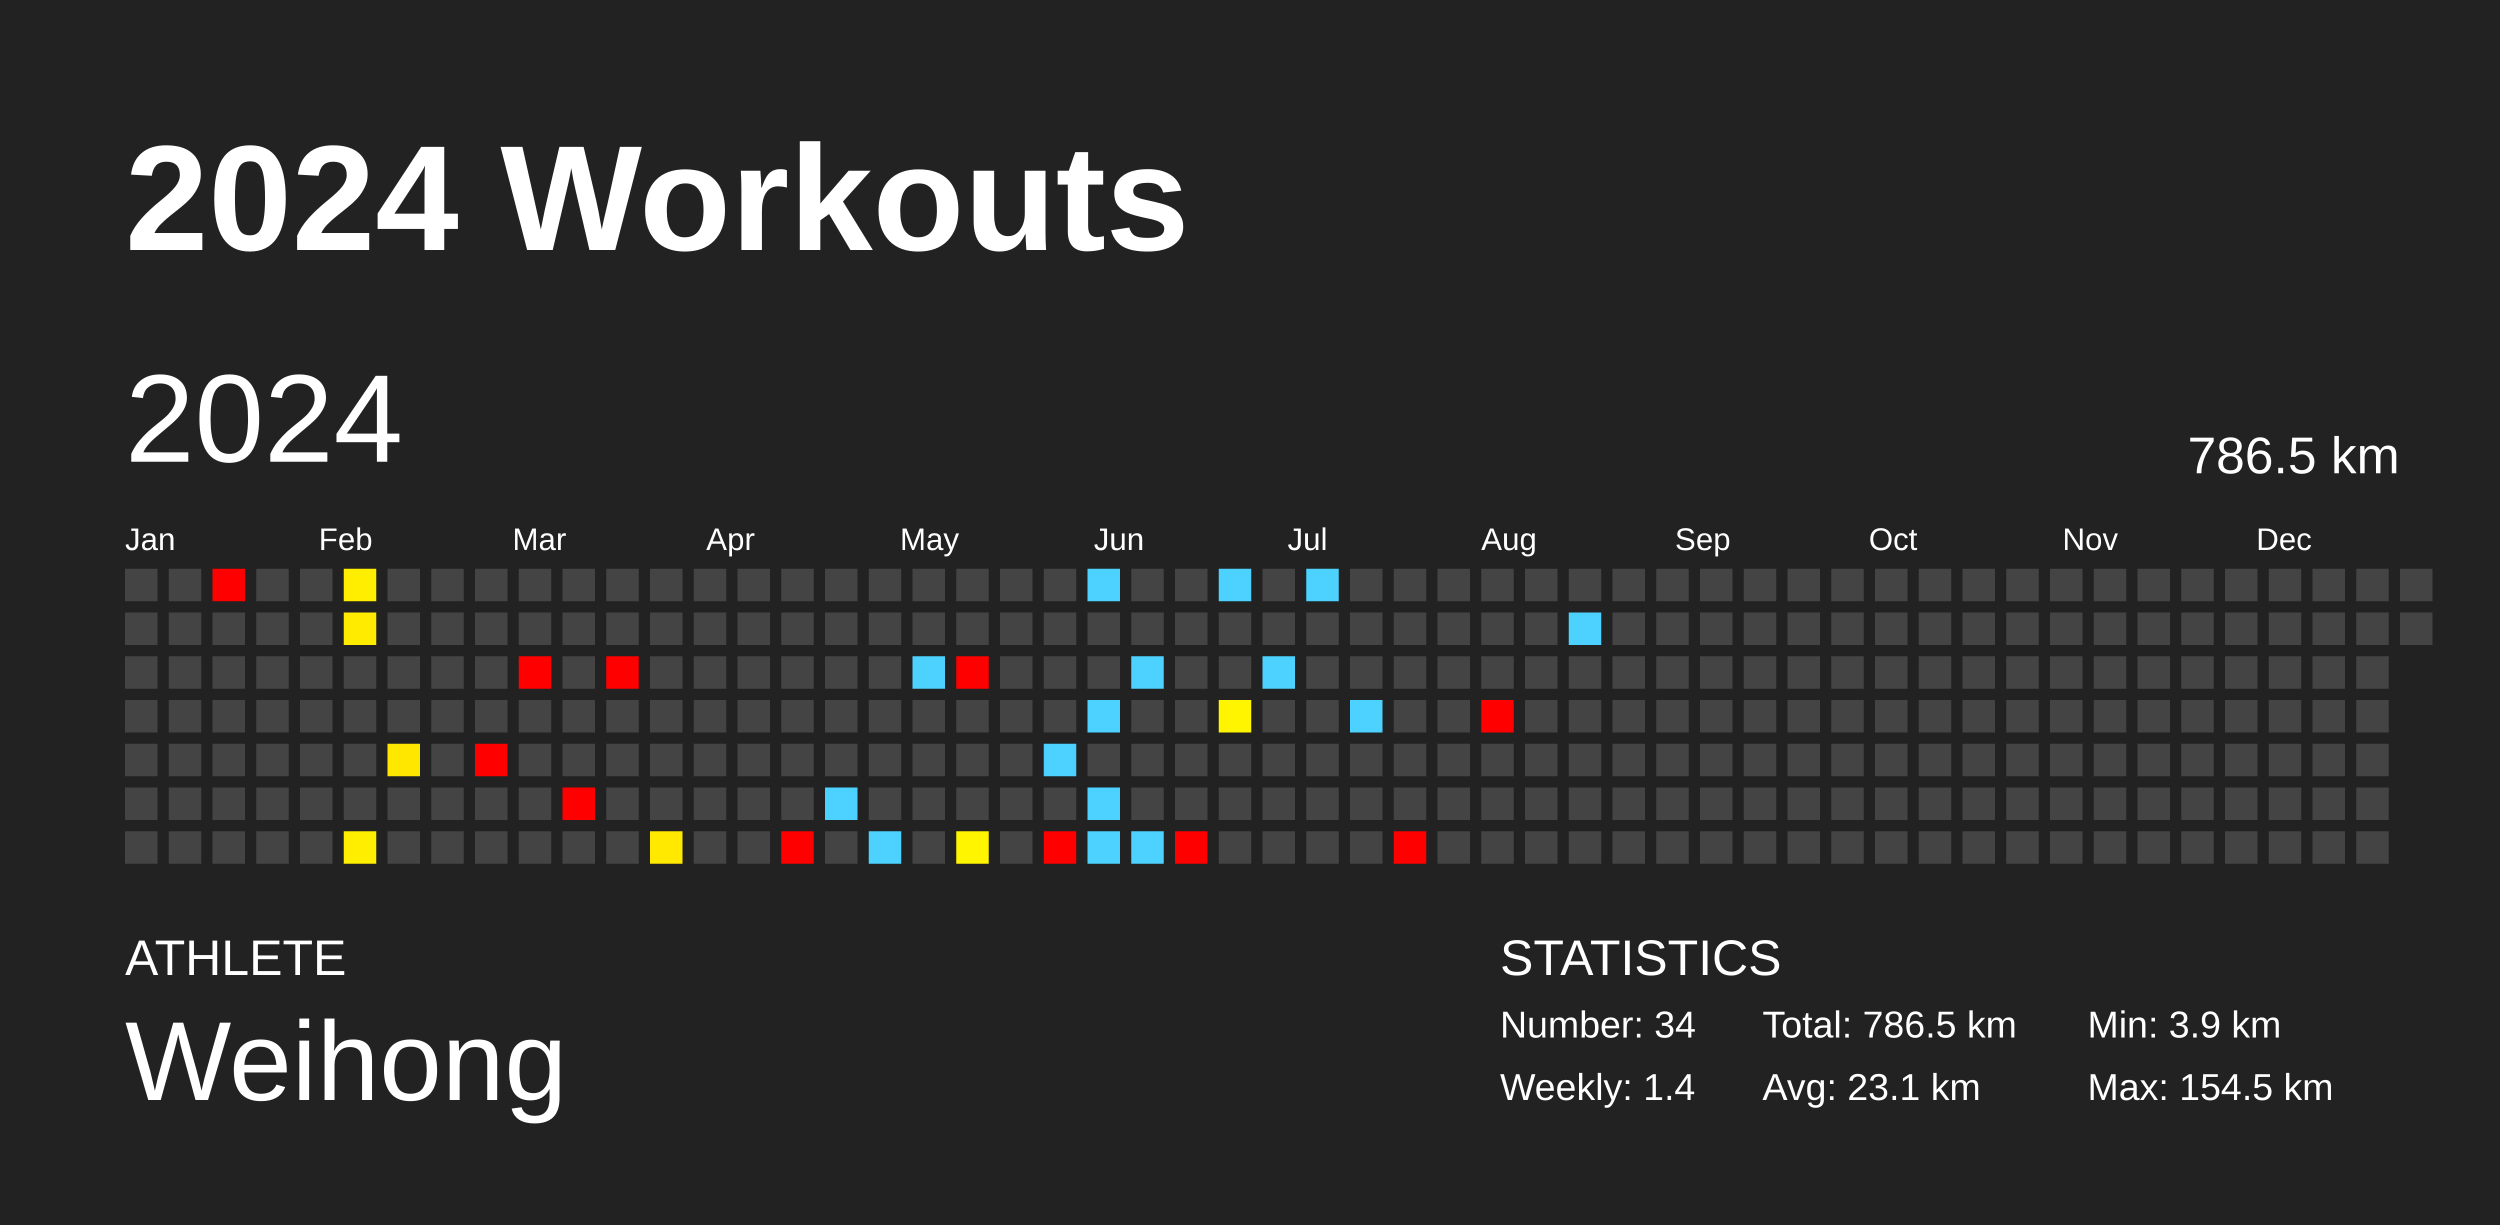
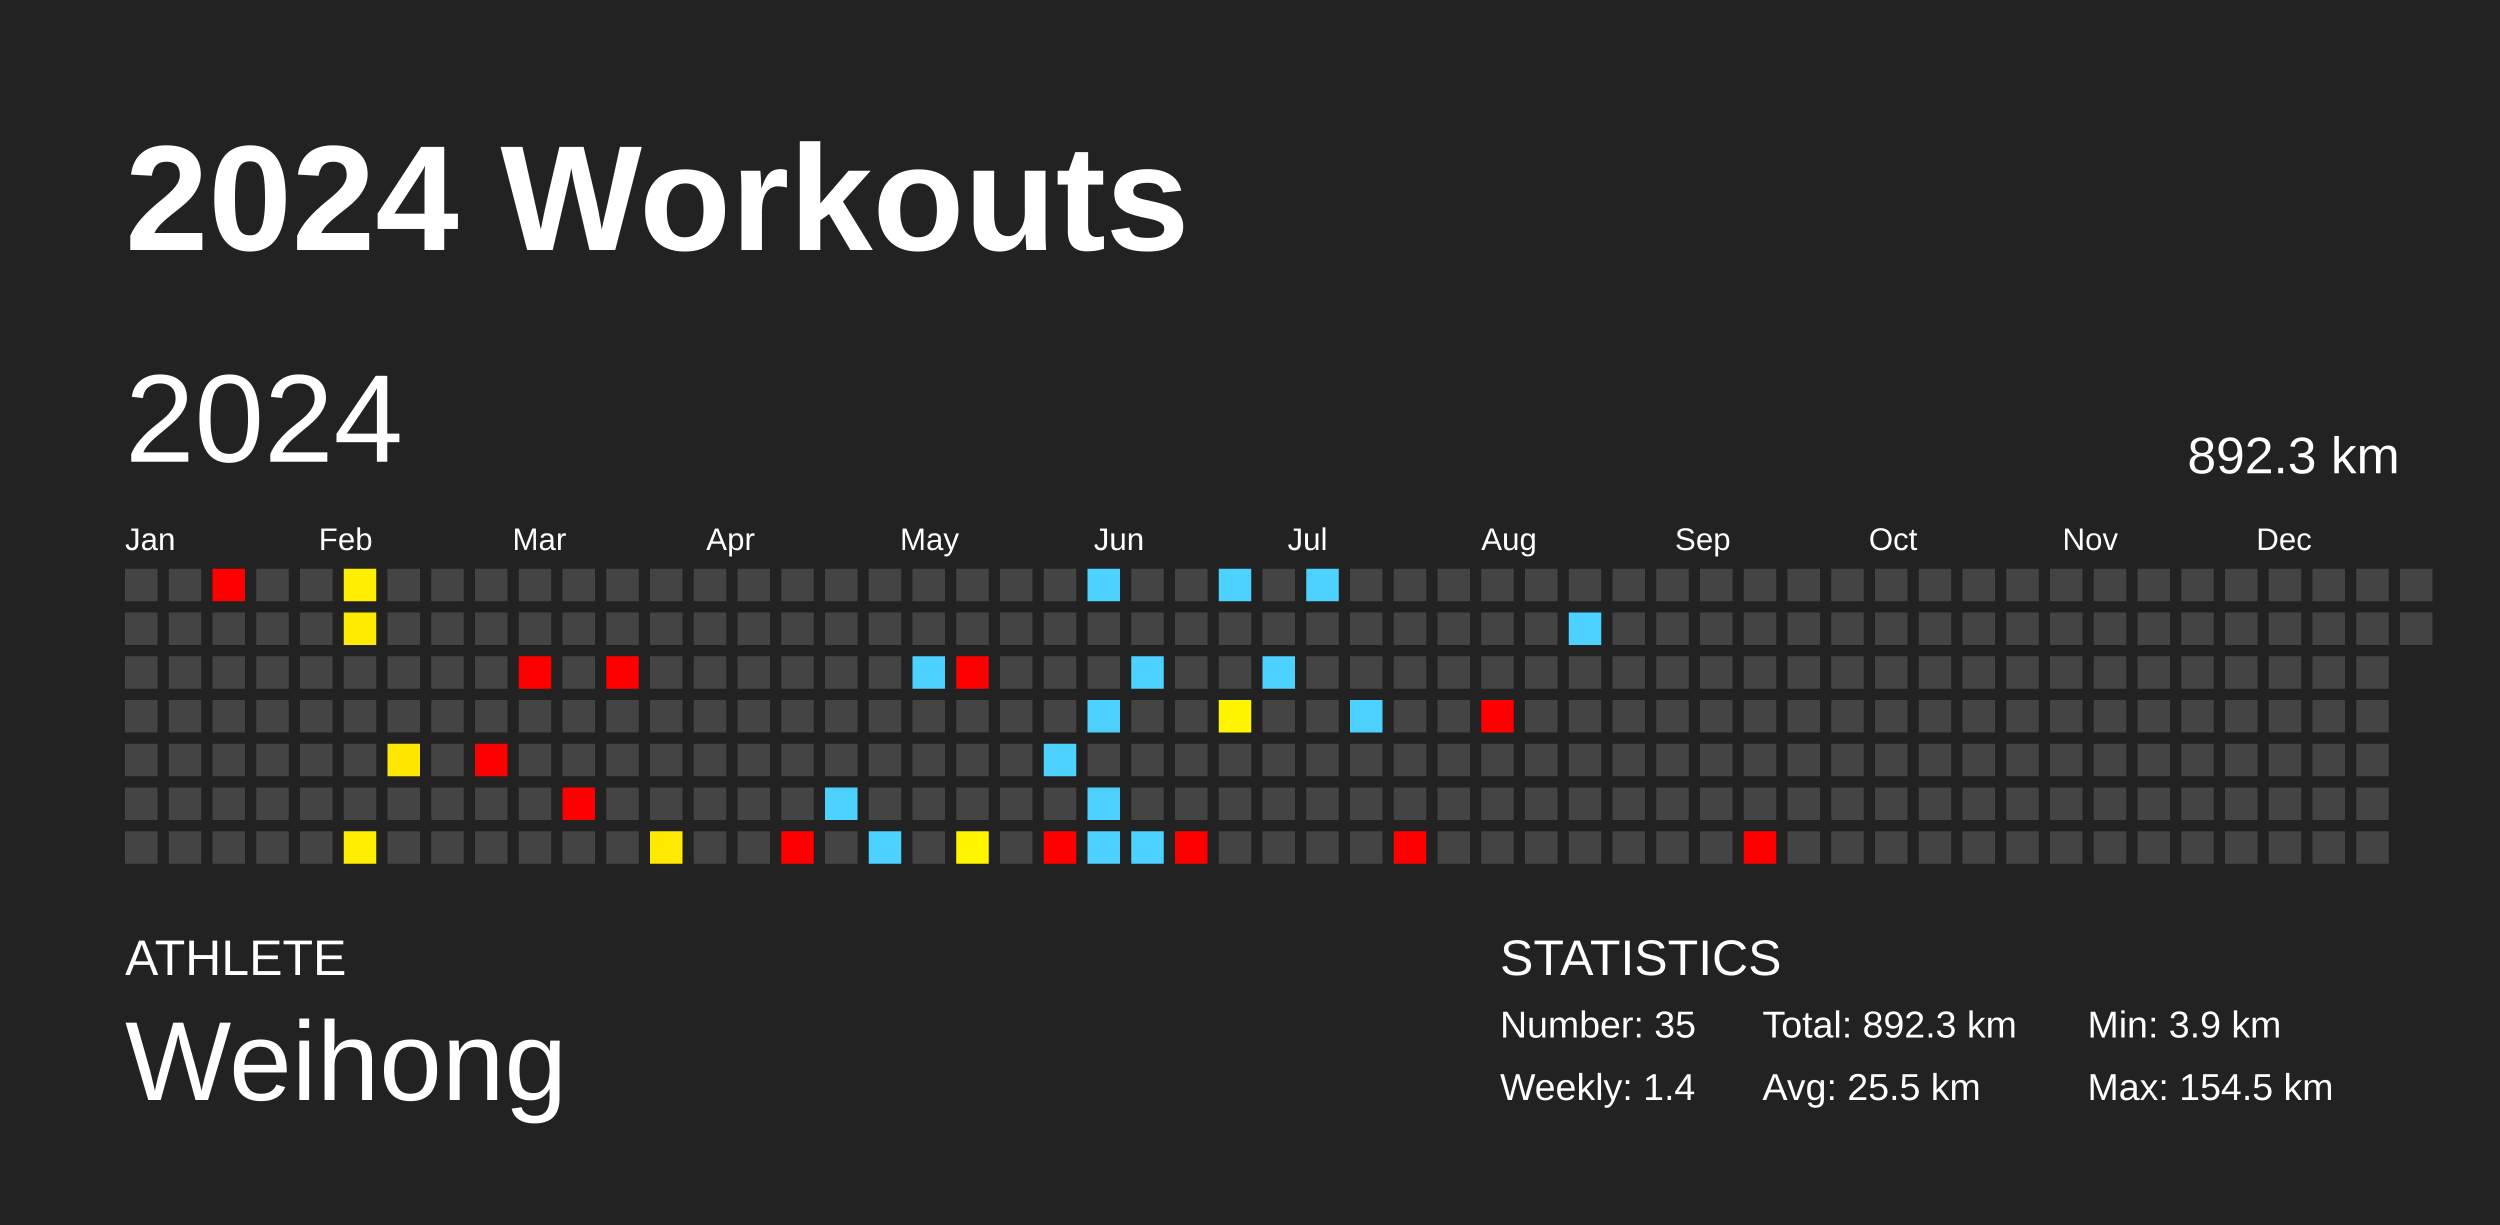
<svg xmlns="http://www.w3.org/2000/svg" baseProfile="full" height="98mm" version="1.1" viewBox="0,0,200,98" width="200mm">
  <defs />
  <rect fill="#222222" height="98" width="200" x="0" y="0" />
  <text fill="#FFFFFF" style="font-size:12px; font-family:Arial; font-weight:bold;" x="10" y="20">2024 Workouts</text>
  <text fill="#FFFFFF" style="font-size:4px; font-family:Arial" x="10" y="78">ATHLETE</text>
  <text fill="#FFFFFF" style="font-size:9px; font-family:Arial" x="10" y="88">Weihong</text>
  <text fill="#FFFFFF" style="font-size:4px; font-family:Arial" x="120" y="78">STATISTICS</text>
-   <text fill="#FFFFFF" style="font-size:3px; font-family:Arial" x="120" y="83">Number: 34</text>
+   <text fill="#FFFFFF" style="font-size:3px; font-family:Arial" x="120" y="83">Number: 35</text>
  <text fill="#FFFFFF" style="font-size:3px; font-family:Arial" x="120" y="88">Weekly: 1.4</text>
-   <text fill="#FFFFFF" style="font-size:3px; font-family:Arial" x="141" y="83">Total: 786.5 km</text>
-   <text fill="#FFFFFF" style="font-size:3px; font-family:Arial" x="141" y="88">Avg: 23.1 km</text>
+   <text fill="#FFFFFF" style="font-size:3px; font-family:Arial" x="141" y="83">Total: 892.3 km</text>
+   <text fill="#FFFFFF" style="font-size:3px; font-family:Arial" x="141" y="88">Avg: 25.5 km</text>
  <text fill="#FFFFFF" style="font-size:3px; font-family:Arial" x="167" y="83">Min: 3.9 km</text>
  <text fill="#FFFFFF" style="font-size:3px; font-family:Arial" x="167" y="88">Max: 154.5 km</text>
  <text dominant-baseline="hanging" fill="#FFFFFF" style="font-size:10.0px; font-family:Arial;" x="10" y="30">2024</text>
-   <text dominant-baseline="hanging" fill="#FFFFFF" style="font-size:4.125px; font-family:Arial;" x="175" y="35">786.5 km</text>
+   <text dominant-baseline="hanging" fill="#FFFFFF" style="font-size:4.125px; font-family:Arial;" x="175" y="35">892.3 km</text>
  <text fill="#FFFFFF" style="font-size:2.5px; font-family:Arial" x="10.0" y="44">Jan</text>
  <text fill="#FFFFFF" style="font-size:2.5px; font-family:Arial" x="25.5" y="44">Feb</text>
  <text fill="#FFFFFF" style="font-size:2.5px; font-family:Arial" x="41.0" y="44">Mar</text>
  <text fill="#FFFFFF" style="font-size:2.5px; font-family:Arial" x="56.5" y="44">Apr</text>
  <text fill="#FFFFFF" style="font-size:2.5px; font-family:Arial" x="72.0" y="44">May</text>
  <text fill="#FFFFFF" style="font-size:2.5px; font-family:Arial" x="87.5" y="44">Jun</text>
  <text fill="#FFFFFF" style="font-size:2.5px; font-family:Arial" x="103.0" y="44">Jul</text>
  <text fill="#FFFFFF" style="font-size:2.5px; font-family:Arial" x="118.5" y="44">Aug</text>
  <text fill="#FFFFFF" style="font-size:2.5px; font-family:Arial" x="134.0" y="44">Sep</text>
  <text fill="#FFFFFF" style="font-size:2.5px; font-family:Arial" x="149.5" y="44">Oct</text>
  <text fill="#FFFFFF" style="font-size:2.5px; font-family:Arial" x="165.0" y="44">Nov</text>
  <text fill="#FFFFFF" style="font-size:2.5px; font-family:Arial" x="180.5" y="44">Dec</text>
  <rect fill="#444444" height="2.6" width="2.6" x="10.0" y="45.5" />
  <rect fill="#444444" height="2.6" width="2.6" x="10.0" y="49.0" />
  <rect fill="#444444" height="2.6" width="2.6" x="10.0" y="52.5" />
  <rect fill="#444444" height="2.6" width="2.6" x="10.0" y="56.0" />
  <rect fill="#444444" height="2.6" width="2.6" x="10.0" y="59.5" />
  <rect fill="#444444" height="2.6" width="2.6" x="10.0" y="63.0" />
  <rect fill="#444444" height="2.6" width="2.6" x="10.0" y="66.5" />
  <rect fill="#444444" height="2.6" width="2.6" x="13.5" y="45.5" />
  <rect fill="#444444" height="2.6" width="2.6" x="13.5" y="49.0" />
  <rect fill="#444444" height="2.6" width="2.6" x="13.5" y="52.5" />
  <rect fill="#444444" height="2.6" width="2.6" x="13.5" y="56.0" />
  <rect fill="#444444" height="2.6" width="2.6" x="13.5" y="59.5" />
  <rect fill="#444444" height="2.6" width="2.6" x="13.5" y="63.0" />
  <rect fill="#444444" height="2.6" width="2.6" x="13.5" y="66.5" />
  <rect fill="red" height="2.6" width="2.6" x="17.0" y="45.5" />
  <rect fill="#444444" height="2.6" width="2.6" x="17.0" y="49.0" />
  <rect fill="#444444" height="2.6" width="2.6" x="17.0" y="52.5" />
  <rect fill="#444444" height="2.6" width="2.6" x="17.0" y="56.0" />
  <rect fill="#444444" height="2.6" width="2.6" x="17.0" y="59.5" />
  <rect fill="#444444" height="2.6" width="2.6" x="17.0" y="63.0" />
  <rect fill="#444444" height="2.6" width="2.6" x="17.0" y="66.5" />
  <rect fill="#444444" height="2.6" width="2.6" x="20.5" y="45.5" />
  <rect fill="#444444" height="2.6" width="2.6" x="20.5" y="49.0" />
  <rect fill="#444444" height="2.6" width="2.6" x="20.5" y="52.5" />
  <rect fill="#444444" height="2.6" width="2.6" x="20.5" y="56.0" />
  <rect fill="#444444" height="2.6" width="2.6" x="20.5" y="59.5" />
  <rect fill="#444444" height="2.6" width="2.6" x="20.5" y="63.0" />
  <rect fill="#444444" height="2.6" width="2.6" x="20.5" y="66.5" />
  <rect fill="#444444" height="2.6" width="2.6" x="24.0" y="45.5" />
  <rect fill="#444444" height="2.6" width="2.6" x="24.0" y="49.0" />
  <rect fill="#444444" height="2.6" width="2.6" x="24.0" y="52.5" />
  <rect fill="#444444" height="2.6" width="2.6" x="24.0" y="56.0" />
  <rect fill="#444444" height="2.6" width="2.6" x="24.0" y="59.5" />
  <rect fill="#444444" height="2.6" width="2.6" x="24.0" y="63.0" />
  <rect fill="#444444" height="2.6" width="2.6" x="24.0" y="66.5" />
  <rect fill="#ffee00" height="2.6" width="2.6" x="27.5" y="45.5" />
  <rect fill="#ffeb00" height="2.6" width="2.6" x="27.5" y="49.0" />
  <rect fill="#444444" height="2.6" width="2.6" x="27.5" y="52.5" />
  <rect fill="#444444" height="2.6" width="2.6" x="27.5" y="56.0" />
  <rect fill="#444444" height="2.6" width="2.6" x="27.5" y="59.5" />
  <rect fill="#444444" height="2.6" width="2.6" x="27.5" y="63.0" />
  <rect fill="#ffee00" height="2.6" width="2.6" x="27.5" y="66.5" />
  <rect fill="#444444" height="2.6" width="2.6" x="31.0" y="45.5" />
  <rect fill="#444444" height="2.6" width="2.6" x="31.0" y="49.0" />
  <rect fill="#444444" height="2.6" width="2.6" x="31.0" y="52.5" />
  <rect fill="#444444" height="2.6" width="2.6" x="31.0" y="56.0" />
  <rect fill="#ffe700" height="2.6" width="2.6" x="31.0" y="59.5" />
  <rect fill="#444444" height="2.6" width="2.6" x="31.0" y="63.0" />
  <rect fill="#444444" height="2.6" width="2.6" x="31.0" y="66.5" />
  <rect fill="#444444" height="2.6" width="2.6" x="34.5" y="45.5" />
  <rect fill="#444444" height="2.6" width="2.6" x="34.5" y="49.0" />
  <rect fill="#444444" height="2.6" width="2.6" x="34.5" y="52.5" />
  <rect fill="#444444" height="2.6" width="2.6" x="34.5" y="56.0" />
  <rect fill="#444444" height="2.6" width="2.6" x="34.5" y="59.5" />
  <rect fill="#444444" height="2.6" width="2.6" x="34.5" y="63.0" />
  <rect fill="#444444" height="2.6" width="2.6" x="34.5" y="66.5" />
  <rect fill="#444444" height="2.6" width="2.6" x="38.0" y="45.5" />
  <rect fill="#444444" height="2.6" width="2.6" x="38.0" y="49.0" />
  <rect fill="#444444" height="2.6" width="2.6" x="38.0" y="52.5" />
  <rect fill="#444444" height="2.6" width="2.6" x="38.0" y="56.0" />
  <rect fill="red" height="2.6" width="2.6" x="38.0" y="59.5" />
  <rect fill="#444444" height="2.6" width="2.6" x="38.0" y="63.0" />
  <rect fill="#444444" height="2.6" width="2.6" x="38.0" y="66.5" />
  <rect fill="#444444" height="2.6" width="2.6" x="41.5" y="45.5" />
  <rect fill="#444444" height="2.6" width="2.6" x="41.5" y="49.0" />
  <rect fill="red" height="2.6" width="2.6" x="41.5" y="52.5" />
  <rect fill="#444444" height="2.6" width="2.6" x="41.5" y="56.0" />
  <rect fill="#444444" height="2.6" width="2.6" x="41.5" y="59.5" />
  <rect fill="#444444" height="2.6" width="2.6" x="41.5" y="63.0" />
  <rect fill="#444444" height="2.6" width="2.6" x="41.5" y="66.5" />
  <rect fill="#444444" height="2.6" width="2.6" x="45.0" y="45.5" />
  <rect fill="#444444" height="2.6" width="2.6" x="45.0" y="49.0" />
  <rect fill="#444444" height="2.6" width="2.6" x="45.0" y="52.5" />
  <rect fill="#444444" height="2.6" width="2.6" x="45.0" y="56.0" />
  <rect fill="#444444" height="2.6" width="2.6" x="45.0" y="59.5" />
  <rect fill="red" height="2.6" width="2.6" x="45.0" y="63.0" />
  <rect fill="#444444" height="2.6" width="2.6" x="45.0" y="66.5" />
  <rect fill="#444444" height="2.6" width="2.6" x="48.5" y="45.5" />
  <rect fill="#444444" height="2.6" width="2.6" x="48.5" y="49.0" />
  <rect fill="red" height="2.6" width="2.6" x="48.5" y="52.5" />
  <rect fill="#444444" height="2.6" width="2.6" x="48.5" y="56.0" />
  <rect fill="#444444" height="2.6" width="2.6" x="48.5" y="59.5" />
  <rect fill="#444444" height="2.6" width="2.6" x="48.5" y="63.0" />
  <rect fill="#444444" height="2.6" width="2.6" x="48.5" y="66.5" />
  <rect fill="#444444" height="2.6" width="2.6" x="52.0" y="45.5" />
  <rect fill="#444444" height="2.6" width="2.6" x="52.0" y="49.0" />
  <rect fill="#444444" height="2.6" width="2.6" x="52.0" y="52.5" />
  <rect fill="#444444" height="2.6" width="2.6" x="52.0" y="56.0" />
  <rect fill="#444444" height="2.6" width="2.6" x="52.0" y="59.5" />
  <rect fill="#444444" height="2.6" width="2.6" x="52.0" y="63.0" />
  <rect fill="#ffe900" height="2.6" width="2.6" x="52.0" y="66.5" />
  <rect fill="#444444" height="2.6" width="2.6" x="55.5" y="45.5" />
  <rect fill="#444444" height="2.6" width="2.6" x="55.5" y="49.0" />
  <rect fill="#444444" height="2.6" width="2.6" x="55.5" y="52.5" />
  <rect fill="#444444" height="2.6" width="2.6" x="55.5" y="56.0" />
  <rect fill="#444444" height="2.6" width="2.6" x="55.5" y="59.5" />
  <rect fill="#444444" height="2.6" width="2.6" x="55.5" y="63.0" />
  <rect fill="#444444" height="2.6" width="2.6" x="55.5" y="66.5" />
  <rect fill="#444444" height="2.6" width="2.6" x="59.0" y="45.5" />
  <rect fill="#444444" height="2.6" width="2.6" x="59.0" y="49.0" />
  <rect fill="#444444" height="2.6" width="2.6" x="59.0" y="52.5" />
  <rect fill="#444444" height="2.6" width="2.6" x="59.0" y="56.0" />
  <rect fill="#444444" height="2.6" width="2.6" x="59.0" y="59.5" />
  <rect fill="#444444" height="2.6" width="2.6" x="59.0" y="63.0" />
  <rect fill="#444444" height="2.6" width="2.6" x="59.0" y="66.5" />
  <rect fill="#444444" height="2.6" width="2.6" x="62.5" y="45.5" />
  <rect fill="#444444" height="2.6" width="2.6" x="62.5" y="49.0" />
  <rect fill="#444444" height="2.6" width="2.6" x="62.5" y="52.5" />
  <rect fill="#444444" height="2.6" width="2.6" x="62.5" y="56.0" />
  <rect fill="#444444" height="2.6" width="2.6" x="62.5" y="59.5" />
  <rect fill="#444444" height="2.6" width="2.6" x="62.5" y="63.0" />
  <rect fill="red" height="2.6" width="2.6" x="62.5" y="66.5" />
  <rect fill="#444444" height="2.6" width="2.6" x="66.0" y="45.5" />
  <rect fill="#444444" height="2.6" width="2.6" x="66.0" y="49.0" />
  <rect fill="#444444" height="2.6" width="2.6" x="66.0" y="52.5" />
  <rect fill="#444444" height="2.6" width="2.6" x="66.0" y="56.0" />
  <rect fill="#444444" height="2.6" width="2.6" x="66.0" y="59.5" />
  <rect fill="#4dd2ff" height="2.6" width="2.6" x="66.0" y="63.0" />
  <rect fill="#444444" height="2.6" width="2.6" x="66.0" y="66.5" />
  <rect fill="#444444" height="2.6" width="2.6" x="69.5" y="45.5" />
  <rect fill="#444444" height="2.6" width="2.6" x="69.5" y="49.0" />
  <rect fill="#444444" height="2.6" width="2.6" x="69.5" y="52.5" />
  <rect fill="#444444" height="2.6" width="2.6" x="69.5" y="56.0" />
  <rect fill="#444444" height="2.6" width="2.6" x="69.5" y="59.5" />
  <rect fill="#444444" height="2.6" width="2.6" x="69.5" y="63.0" />
  <rect fill="#4dd2ff" height="2.6" width="2.6" x="69.5" y="66.5" />
  <rect fill="#444444" height="2.6" width="2.6" x="73.0" y="45.5" />
  <rect fill="#444444" height="2.6" width="2.6" x="73.0" y="49.0" />
  <rect fill="#4dd2ff" height="2.6" width="2.6" x="73.0" y="52.5" />
  <rect fill="#444444" height="2.6" width="2.6" x="73.0" y="56.0" />
  <rect fill="#444444" height="2.6" width="2.6" x="73.0" y="59.5" />
  <rect fill="#444444" height="2.6" width="2.6" x="73.0" y="63.0" />
  <rect fill="#444444" height="2.6" width="2.6" x="73.0" y="66.5" />
  <rect fill="#444444" height="2.6" width="2.6" x="76.5" y="45.5" />
  <rect fill="#444444" height="2.6" width="2.6" x="76.5" y="49.0" />
  <rect fill="red" height="2.6" width="2.6" x="76.5" y="52.5" />
  <rect fill="#444444" height="2.6" width="2.6" x="76.5" y="56.0" />
  <rect fill="#444444" height="2.6" width="2.6" x="76.5" y="59.5" />
  <rect fill="#444444" height="2.6" width="2.6" x="76.5" y="63.0" />
  <rect fill="#fff500" height="2.6" width="2.6" x="76.5" y="66.5" />
  <rect fill="#444444" height="2.6" width="2.6" x="80.0" y="45.5" />
  <rect fill="#444444" height="2.6" width="2.6" x="80.0" y="49.0" />
  <rect fill="#444444" height="2.6" width="2.6" x="80.0" y="52.5" />
  <rect fill="#444444" height="2.6" width="2.6" x="80.0" y="56.0" />
  <rect fill="#444444" height="2.6" width="2.6" x="80.0" y="59.5" />
  <rect fill="#444444" height="2.6" width="2.6" x="80.0" y="63.0" />
  <rect fill="#444444" height="2.6" width="2.6" x="80.0" y="66.5" />
  <rect fill="#444444" height="2.6" width="2.6" x="83.5" y="45.5" />
  <rect fill="#444444" height="2.6" width="2.6" x="83.5" y="49.0" />
  <rect fill="#444444" height="2.6" width="2.6" x="83.5" y="52.5" />
  <rect fill="#444444" height="2.6" width="2.6" x="83.5" y="56.0" />
  <rect fill="#4dd2ff" height="2.6" width="2.6" x="83.5" y="59.5" />
  <rect fill="#444444" height="2.6" width="2.6" x="83.5" y="63.0" />
  <rect fill="red" height="2.6" width="2.6" x="83.5" y="66.5" />
  <rect fill="#4dd2ff" height="2.6" width="2.6" x="87.0" y="45.5" />
  <rect fill="#444444" height="2.6" width="2.6" x="87.0" y="49.0" />
  <rect fill="#444444" height="2.6" width="2.6" x="87.0" y="52.5" />
  <rect fill="#4dd2ff" height="2.6" width="2.6" x="87.0" y="56.0" />
  <rect fill="#444444" height="2.6" width="2.6" x="87.0" y="59.5" />
  <rect fill="#4dd2ff" height="2.6" width="2.6" x="87.0" y="63.0" />
  <rect fill="#4dd2ff" height="2.6" width="2.6" x="87.0" y="66.5" />
  <rect fill="#444444" height="2.6" width="2.6" x="90.5" y="45.5" />
  <rect fill="#444444" height="2.6" width="2.6" x="90.5" y="49.0" />
  <rect fill="#4dd2ff" height="2.6" width="2.6" x="90.5" y="52.5" />
  <rect fill="#444444" height="2.6" width="2.6" x="90.5" y="56.0" />
  <rect fill="#444444" height="2.6" width="2.6" x="90.5" y="59.5" />
  <rect fill="#444444" height="2.6" width="2.6" x="90.5" y="63.0" />
  <rect fill="#4dd2ff" height="2.6" width="2.6" x="90.5" y="66.5" />
  <rect fill="#444444" height="2.6" width="2.6" x="94.0" y="45.5" />
  <rect fill="#444444" height="2.6" width="2.6" x="94.0" y="49.0" />
  <rect fill="#444444" height="2.6" width="2.6" x="94.0" y="52.5" />
  <rect fill="#444444" height="2.6" width="2.6" x="94.0" y="56.0" />
  <rect fill="#444444" height="2.6" width="2.6" x="94.0" y="59.5" />
  <rect fill="#444444" height="2.6" width="2.6" x="94.0" y="63.0" />
  <rect fill="red" height="2.6" width="2.6" x="94.0" y="66.5" />
  <rect fill="#4dd2ff" height="2.6" width="2.6" x="97.5" y="45.5" />
  <rect fill="#444444" height="2.6" width="2.6" x="97.5" y="49.0" />
  <rect fill="#444444" height="2.6" width="2.6" x="97.5" y="52.5" />
  <rect fill="#fff500" height="2.6" width="2.6" x="97.5" y="56.0" />
  <rect fill="#444444" height="2.6" width="2.6" x="97.5" y="59.5" />
  <rect fill="#444444" height="2.6" width="2.6" x="97.5" y="63.0" />
  <rect fill="#444444" height="2.6" width="2.6" x="97.5" y="66.5" />
  <rect fill="#444444" height="2.6" width="2.6" x="101.0" y="45.5" />
  <rect fill="#444444" height="2.6" width="2.6" x="101.0" y="49.0" />
  <rect fill="#4dd2ff" height="2.6" width="2.6" x="101.0" y="52.5" />
  <rect fill="#444444" height="2.6" width="2.6" x="101.0" y="56.0" />
  <rect fill="#444444" height="2.6" width="2.6" x="101.0" y="59.5" />
  <rect fill="#444444" height="2.6" width="2.6" x="101.0" y="63.0" />
  <rect fill="#444444" height="2.6" width="2.6" x="101.0" y="66.5" />
  <rect fill="#4dd2ff" height="2.6" width="2.6" x="104.5" y="45.5" />
  <rect fill="#444444" height="2.6" width="2.6" x="104.5" y="49.0" />
  <rect fill="#444444" height="2.6" width="2.6" x="104.5" y="52.5" />
  <rect fill="#444444" height="2.6" width="2.6" x="104.5" y="56.0" />
  <rect fill="#444444" height="2.6" width="2.6" x="104.5" y="59.5" />
  <rect fill="#444444" height="2.6" width="2.6" x="104.5" y="63.0" />
  <rect fill="#444444" height="2.6" width="2.6" x="104.5" y="66.5" />
  <rect fill="#444444" height="2.6" width="2.6" x="108.0" y="45.5" />
  <rect fill="#444444" height="2.6" width="2.6" x="108.0" y="49.0" />
  <rect fill="#444444" height="2.6" width="2.6" x="108.0" y="52.5" />
  <rect fill="#4dd2ff" height="2.6" width="2.6" x="108.0" y="56.0" />
  <rect fill="#444444" height="2.6" width="2.6" x="108.0" y="59.5" />
  <rect fill="#444444" height="2.6" width="2.6" x="108.0" y="63.0" />
  <rect fill="#444444" height="2.6" width="2.6" x="108.0" y="66.5" />
  <rect fill="#444444" height="2.6" width="2.6" x="111.5" y="45.5" />
  <rect fill="#444444" height="2.6" width="2.6" x="111.5" y="49.0" />
  <rect fill="#444444" height="2.6" width="2.6" x="111.5" y="52.5" />
  <rect fill="#444444" height="2.6" width="2.6" x="111.5" y="56.0" />
  <rect fill="#444444" height="2.6" width="2.6" x="111.5" y="59.5" />
  <rect fill="#444444" height="2.6" width="2.6" x="111.5" y="63.0" />
  <rect fill="red" height="2.6" width="2.6" x="111.5" y="66.5" />
  <rect fill="#444444" height="2.6" width="2.6" x="115.0" y="45.5" />
  <rect fill="#444444" height="2.6" width="2.6" x="115.0" y="49.0" />
  <rect fill="#444444" height="2.6" width="2.6" x="115.0" y="52.5" />
  <rect fill="#444444" height="2.6" width="2.6" x="115.0" y="56.0" />
  <rect fill="#444444" height="2.6" width="2.6" x="115.0" y="59.5" />
  <rect fill="#444444" height="2.6" width="2.6" x="115.0" y="63.0" />
  <rect fill="#444444" height="2.6" width="2.6" x="115.0" y="66.5" />
  <rect fill="#444444" height="2.6" width="2.6" x="118.5" y="45.5" />
  <rect fill="#444444" height="2.6" width="2.6" x="118.5" y="49.0" />
  <rect fill="#444444" height="2.6" width="2.6" x="118.5" y="52.5" />
  <rect fill="red" height="2.6" width="2.6" x="118.5" y="56.0" />
  <rect fill="#444444" height="2.6" width="2.6" x="118.5" y="59.5" />
  <rect fill="#444444" height="2.6" width="2.6" x="118.5" y="63.0" />
  <rect fill="#444444" height="2.6" width="2.6" x="118.5" y="66.5" />
  <rect fill="#444444" height="2.6" width="2.6" x="122.0" y="45.5" />
  <rect fill="#444444" height="2.6" width="2.6" x="122.0" y="49.0" />
  <rect fill="#444444" height="2.6" width="2.6" x="122.0" y="52.5" />
  <rect fill="#444444" height="2.6" width="2.6" x="122.0" y="56.0" />
  <rect fill="#444444" height="2.6" width="2.6" x="122.0" y="59.5" />
  <rect fill="#444444" height="2.6" width="2.6" x="122.0" y="63.0" />
  <rect fill="#444444" height="2.6" width="2.6" x="122.0" y="66.5" />
  <rect fill="#444444" height="2.6" width="2.6" x="125.5" y="45.5" />
  <rect fill="#4dd2ff" height="2.6" width="2.6" x="125.5" y="49.0" />
  <rect fill="#444444" height="2.6" width="2.6" x="125.5" y="52.5" />
  <rect fill="#444444" height="2.6" width="2.6" x="125.5" y="56.0" />
  <rect fill="#444444" height="2.6" width="2.6" x="125.5" y="59.5" />
  <rect fill="#444444" height="2.6" width="2.6" x="125.5" y="63.0" />
  <rect fill="#444444" height="2.6" width="2.6" x="125.5" y="66.5" />
  <rect fill="#444444" height="2.6" width="2.6" x="129.0" y="45.5" />
  <rect fill="#444444" height="2.6" width="2.6" x="129.0" y="49.0" />
  <rect fill="#444444" height="2.6" width="2.6" x="129.0" y="52.5" />
  <rect fill="#444444" height="2.6" width="2.6" x="129.0" y="56.0" />
  <rect fill="#444444" height="2.6" width="2.6" x="129.0" y="59.5" />
  <rect fill="#444444" height="2.6" width="2.6" x="129.0" y="63.0" />
  <rect fill="#444444" height="2.6" width="2.6" x="129.0" y="66.5" />
  <rect fill="#444444" height="2.6" width="2.6" x="132.5" y="45.5" />
  <rect fill="#444444" height="2.6" width="2.6" x="132.5" y="49.0" />
  <rect fill="#444444" height="2.6" width="2.6" x="132.5" y="52.5" />
  <rect fill="#444444" height="2.6" width="2.6" x="132.5" y="56.0" />
  <rect fill="#444444" height="2.6" width="2.6" x="132.5" y="59.5" />
  <rect fill="#444444" height="2.6" width="2.6" x="132.5" y="63.0" />
  <rect fill="#444444" height="2.6" width="2.6" x="132.5" y="66.5" />
  <rect fill="#444444" height="2.6" width="2.6" x="136.0" y="45.5" />
  <rect fill="#444444" height="2.6" width="2.6" x="136.0" y="49.0" />
  <rect fill="#444444" height="2.6" width="2.6" x="136.0" y="52.5" />
  <rect fill="#444444" height="2.6" width="2.6" x="136.0" y="56.0" />
  <rect fill="#444444" height="2.6" width="2.6" x="136.0" y="59.5" />
  <rect fill="#444444" height="2.6" width="2.6" x="136.0" y="63.0" />
  <rect fill="#444444" height="2.6" width="2.6" x="136.0" y="66.5" />
  <rect fill="#444444" height="2.6" width="2.6" x="139.5" y="45.5" />
  <rect fill="#444444" height="2.6" width="2.6" x="139.5" y="49.0" />
  <rect fill="#444444" height="2.6" width="2.6" x="139.5" y="52.5" />
  <rect fill="#444444" height="2.6" width="2.6" x="139.5" y="56.0" />
  <rect fill="#444444" height="2.6" width="2.6" x="139.5" y="59.5" />
  <rect fill="#444444" height="2.6" width="2.6" x="139.5" y="63.0" />
-   <rect fill="#444444" height="2.6" width="2.6" x="139.5" y="66.5" />
+   <rect fill="red" height="2.6" width="2.6" x="139.5" y="66.5" />
  <rect fill="#444444" height="2.6" width="2.6" x="143.0" y="45.5" />
  <rect fill="#444444" height="2.6" width="2.6" x="143.0" y="49.0" />
  <rect fill="#444444" height="2.6" width="2.6" x="143.0" y="52.5" />
  <rect fill="#444444" height="2.6" width="2.6" x="143.0" y="56.0" />
  <rect fill="#444444" height="2.6" width="2.6" x="143.0" y="59.5" />
  <rect fill="#444444" height="2.6" width="2.6" x="143.0" y="63.0" />
  <rect fill="#444444" height="2.6" width="2.6" x="143.0" y="66.5" />
  <rect fill="#444444" height="2.6" width="2.6" x="146.5" y="45.5" />
  <rect fill="#444444" height="2.6" width="2.6" x="146.5" y="49.0" />
  <rect fill="#444444" height="2.6" width="2.6" x="146.5" y="52.5" />
  <rect fill="#444444" height="2.6" width="2.6" x="146.5" y="56.0" />
  <rect fill="#444444" height="2.6" width="2.6" x="146.5" y="59.5" />
  <rect fill="#444444" height="2.6" width="2.6" x="146.5" y="63.0" />
  <rect fill="#444444" height="2.6" width="2.6" x="146.5" y="66.5" />
  <rect fill="#444444" height="2.6" width="2.6" x="150.0" y="45.5" />
  <rect fill="#444444" height="2.6" width="2.6" x="150.0" y="49.0" />
  <rect fill="#444444" height="2.6" width="2.6" x="150.0" y="52.5" />
  <rect fill="#444444" height="2.6" width="2.6" x="150.0" y="56.0" />
  <rect fill="#444444" height="2.6" width="2.6" x="150.0" y="59.5" />
  <rect fill="#444444" height="2.6" width="2.6" x="150.0" y="63.0" />
  <rect fill="#444444" height="2.6" width="2.6" x="150.0" y="66.5" />
  <rect fill="#444444" height="2.6" width="2.6" x="153.5" y="45.5" />
  <rect fill="#444444" height="2.6" width="2.6" x="153.5" y="49.0" />
  <rect fill="#444444" height="2.6" width="2.6" x="153.5" y="52.5" />
  <rect fill="#444444" height="2.6" width="2.6" x="153.5" y="56.0" />
  <rect fill="#444444" height="2.6" width="2.6" x="153.5" y="59.5" />
  <rect fill="#444444" height="2.6" width="2.6" x="153.5" y="63.0" />
  <rect fill="#444444" height="2.6" width="2.6" x="153.5" y="66.5" />
  <rect fill="#444444" height="2.6" width="2.6" x="157.0" y="45.5" />
  <rect fill="#444444" height="2.6" width="2.6" x="157.0" y="49.0" />
  <rect fill="#444444" height="2.6" width="2.6" x="157.0" y="52.5" />
  <rect fill="#444444" height="2.6" width="2.6" x="157.0" y="56.0" />
  <rect fill="#444444" height="2.6" width="2.6" x="157.0" y="59.5" />
  <rect fill="#444444" height="2.6" width="2.6" x="157.0" y="63.0" />
  <rect fill="#444444" height="2.6" width="2.6" x="157.0" y="66.5" />
  <rect fill="#444444" height="2.6" width="2.6" x="160.5" y="45.5" />
  <rect fill="#444444" height="2.6" width="2.6" x="160.5" y="49.0" />
  <rect fill="#444444" height="2.6" width="2.6" x="160.5" y="52.5" />
  <rect fill="#444444" height="2.6" width="2.6" x="160.5" y="56.0" />
  <rect fill="#444444" height="2.6" width="2.6" x="160.5" y="59.5" />
  <rect fill="#444444" height="2.6" width="2.6" x="160.5" y="63.0" />
  <rect fill="#444444" height="2.6" width="2.6" x="160.5" y="66.5" />
  <rect fill="#444444" height="2.6" width="2.6" x="164.0" y="45.5" />
  <rect fill="#444444" height="2.6" width="2.6" x="164.0" y="49.0" />
  <rect fill="#444444" height="2.6" width="2.6" x="164.0" y="52.5" />
  <rect fill="#444444" height="2.6" width="2.6" x="164.0" y="56.0" />
  <rect fill="#444444" height="2.6" width="2.6" x="164.0" y="59.5" />
  <rect fill="#444444" height="2.6" width="2.6" x="164.0" y="63.0" />
  <rect fill="#444444" height="2.6" width="2.6" x="164.0" y="66.5" />
  <rect fill="#444444" height="2.6" width="2.6" x="167.5" y="45.5" />
  <rect fill="#444444" height="2.6" width="2.6" x="167.5" y="49.0" />
  <rect fill="#444444" height="2.6" width="2.6" x="167.5" y="52.5" />
  <rect fill="#444444" height="2.6" width="2.6" x="167.5" y="56.0" />
  <rect fill="#444444" height="2.6" width="2.6" x="167.5" y="59.5" />
  <rect fill="#444444" height="2.6" width="2.6" x="167.5" y="63.0" />
  <rect fill="#444444" height="2.6" width="2.6" x="167.5" y="66.5" />
  <rect fill="#444444" height="2.6" width="2.6" x="171.0" y="45.5" />
  <rect fill="#444444" height="2.6" width="2.6" x="171.0" y="49.0" />
  <rect fill="#444444" height="2.6" width="2.6" x="171.0" y="52.5" />
  <rect fill="#444444" height="2.6" width="2.6" x="171.0" y="56.0" />
  <rect fill="#444444" height="2.6" width="2.6" x="171.0" y="59.5" />
  <rect fill="#444444" height="2.6" width="2.6" x="171.0" y="63.0" />
  <rect fill="#444444" height="2.6" width="2.6" x="171.0" y="66.5" />
  <rect fill="#444444" height="2.6" width="2.6" x="174.5" y="45.5" />
  <rect fill="#444444" height="2.6" width="2.6" x="174.5" y="49.0" />
  <rect fill="#444444" height="2.6" width="2.6" x="174.5" y="52.5" />
  <rect fill="#444444" height="2.6" width="2.6" x="174.5" y="56.0" />
  <rect fill="#444444" height="2.6" width="2.6" x="174.5" y="59.5" />
  <rect fill="#444444" height="2.6" width="2.6" x="174.5" y="63.0" />
  <rect fill="#444444" height="2.6" width="2.6" x="174.5" y="66.5" />
  <rect fill="#444444" height="2.6" width="2.6" x="178.0" y="45.5" />
  <rect fill="#444444" height="2.6" width="2.6" x="178.0" y="49.0" />
  <rect fill="#444444" height="2.6" width="2.6" x="178.0" y="52.5" />
  <rect fill="#444444" height="2.6" width="2.6" x="178.0" y="56.0" />
  <rect fill="#444444" height="2.6" width="2.6" x="178.0" y="59.5" />
  <rect fill="#444444" height="2.6" width="2.6" x="178.0" y="63.0" />
  <rect fill="#444444" height="2.6" width="2.6" x="178.0" y="66.5" />
  <rect fill="#444444" height="2.6" width="2.6" x="181.5" y="45.5" />
  <rect fill="#444444" height="2.6" width="2.6" x="181.5" y="49.0" />
  <rect fill="#444444" height="2.6" width="2.6" x="181.5" y="52.5" />
  <rect fill="#444444" height="2.6" width="2.6" x="181.5" y="56.0" />
  <rect fill="#444444" height="2.6" width="2.6" x="181.5" y="59.5" />
  <rect fill="#444444" height="2.6" width="2.6" x="181.5" y="63.0" />
  <rect fill="#444444" height="2.6" width="2.6" x="181.5" y="66.5" />
  <rect fill="#444444" height="2.6" width="2.6" x="185.0" y="45.5" />
  <rect fill="#444444" height="2.6" width="2.6" x="185.0" y="49.0" />
  <rect fill="#444444" height="2.6" width="2.6" x="185.0" y="52.5" />
  <rect fill="#444444" height="2.6" width="2.6" x="185.0" y="56.0" />
  <rect fill="#444444" height="2.6" width="2.6" x="185.0" y="59.5" />
  <rect fill="#444444" height="2.6" width="2.6" x="185.0" y="63.0" />
  <rect fill="#444444" height="2.6" width="2.6" x="185.0" y="66.5" />
  <rect fill="#444444" height="2.6" width="2.6" x="188.5" y="45.5" />
  <rect fill="#444444" height="2.6" width="2.6" x="188.5" y="49.0" />
  <rect fill="#444444" height="2.6" width="2.6" x="188.5" y="52.5" />
  <rect fill="#444444" height="2.6" width="2.6" x="188.5" y="56.0" />
  <rect fill="#444444" height="2.6" width="2.6" x="188.5" y="59.5" />
  <rect fill="#444444" height="2.6" width="2.6" x="188.5" y="63.0" />
  <rect fill="#444444" height="2.6" width="2.6" x="188.5" y="66.5" />
  <rect fill="#444444" height="2.6" width="2.6" x="192.0" y="45.5" />
  <rect fill="#444444" height="2.6" width="2.6" x="192.0" y="49.0" />
</svg>
